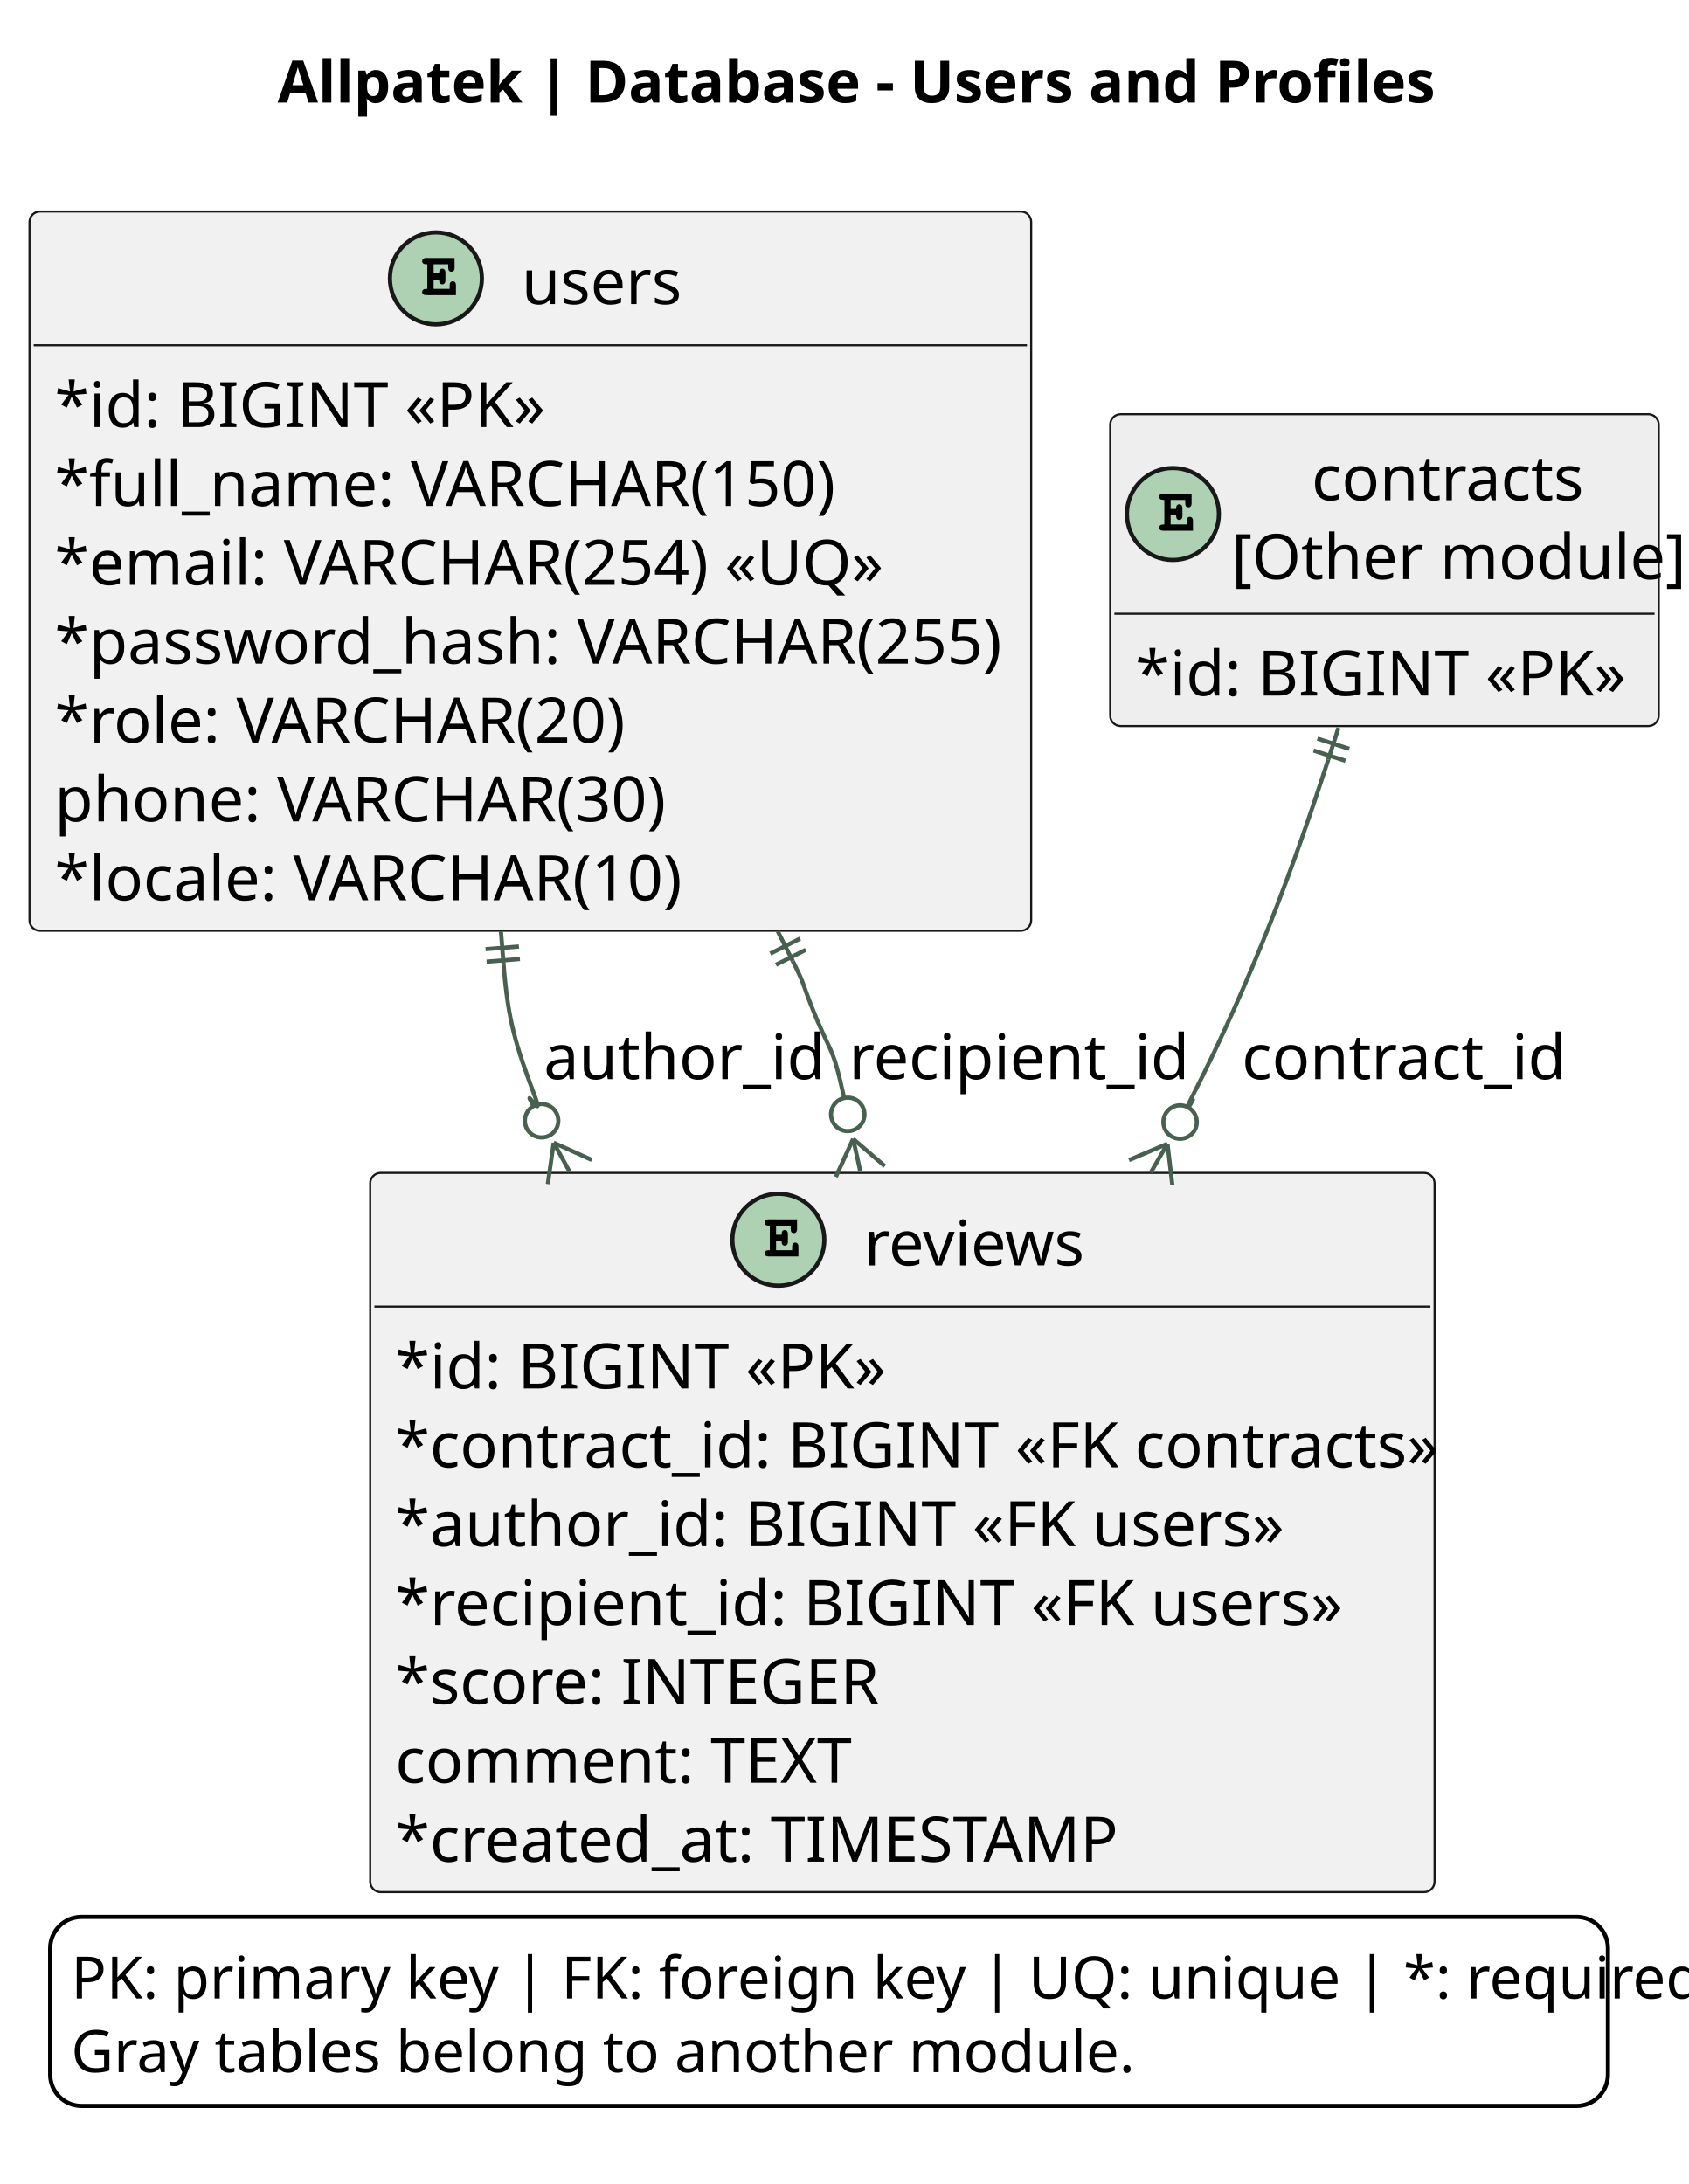
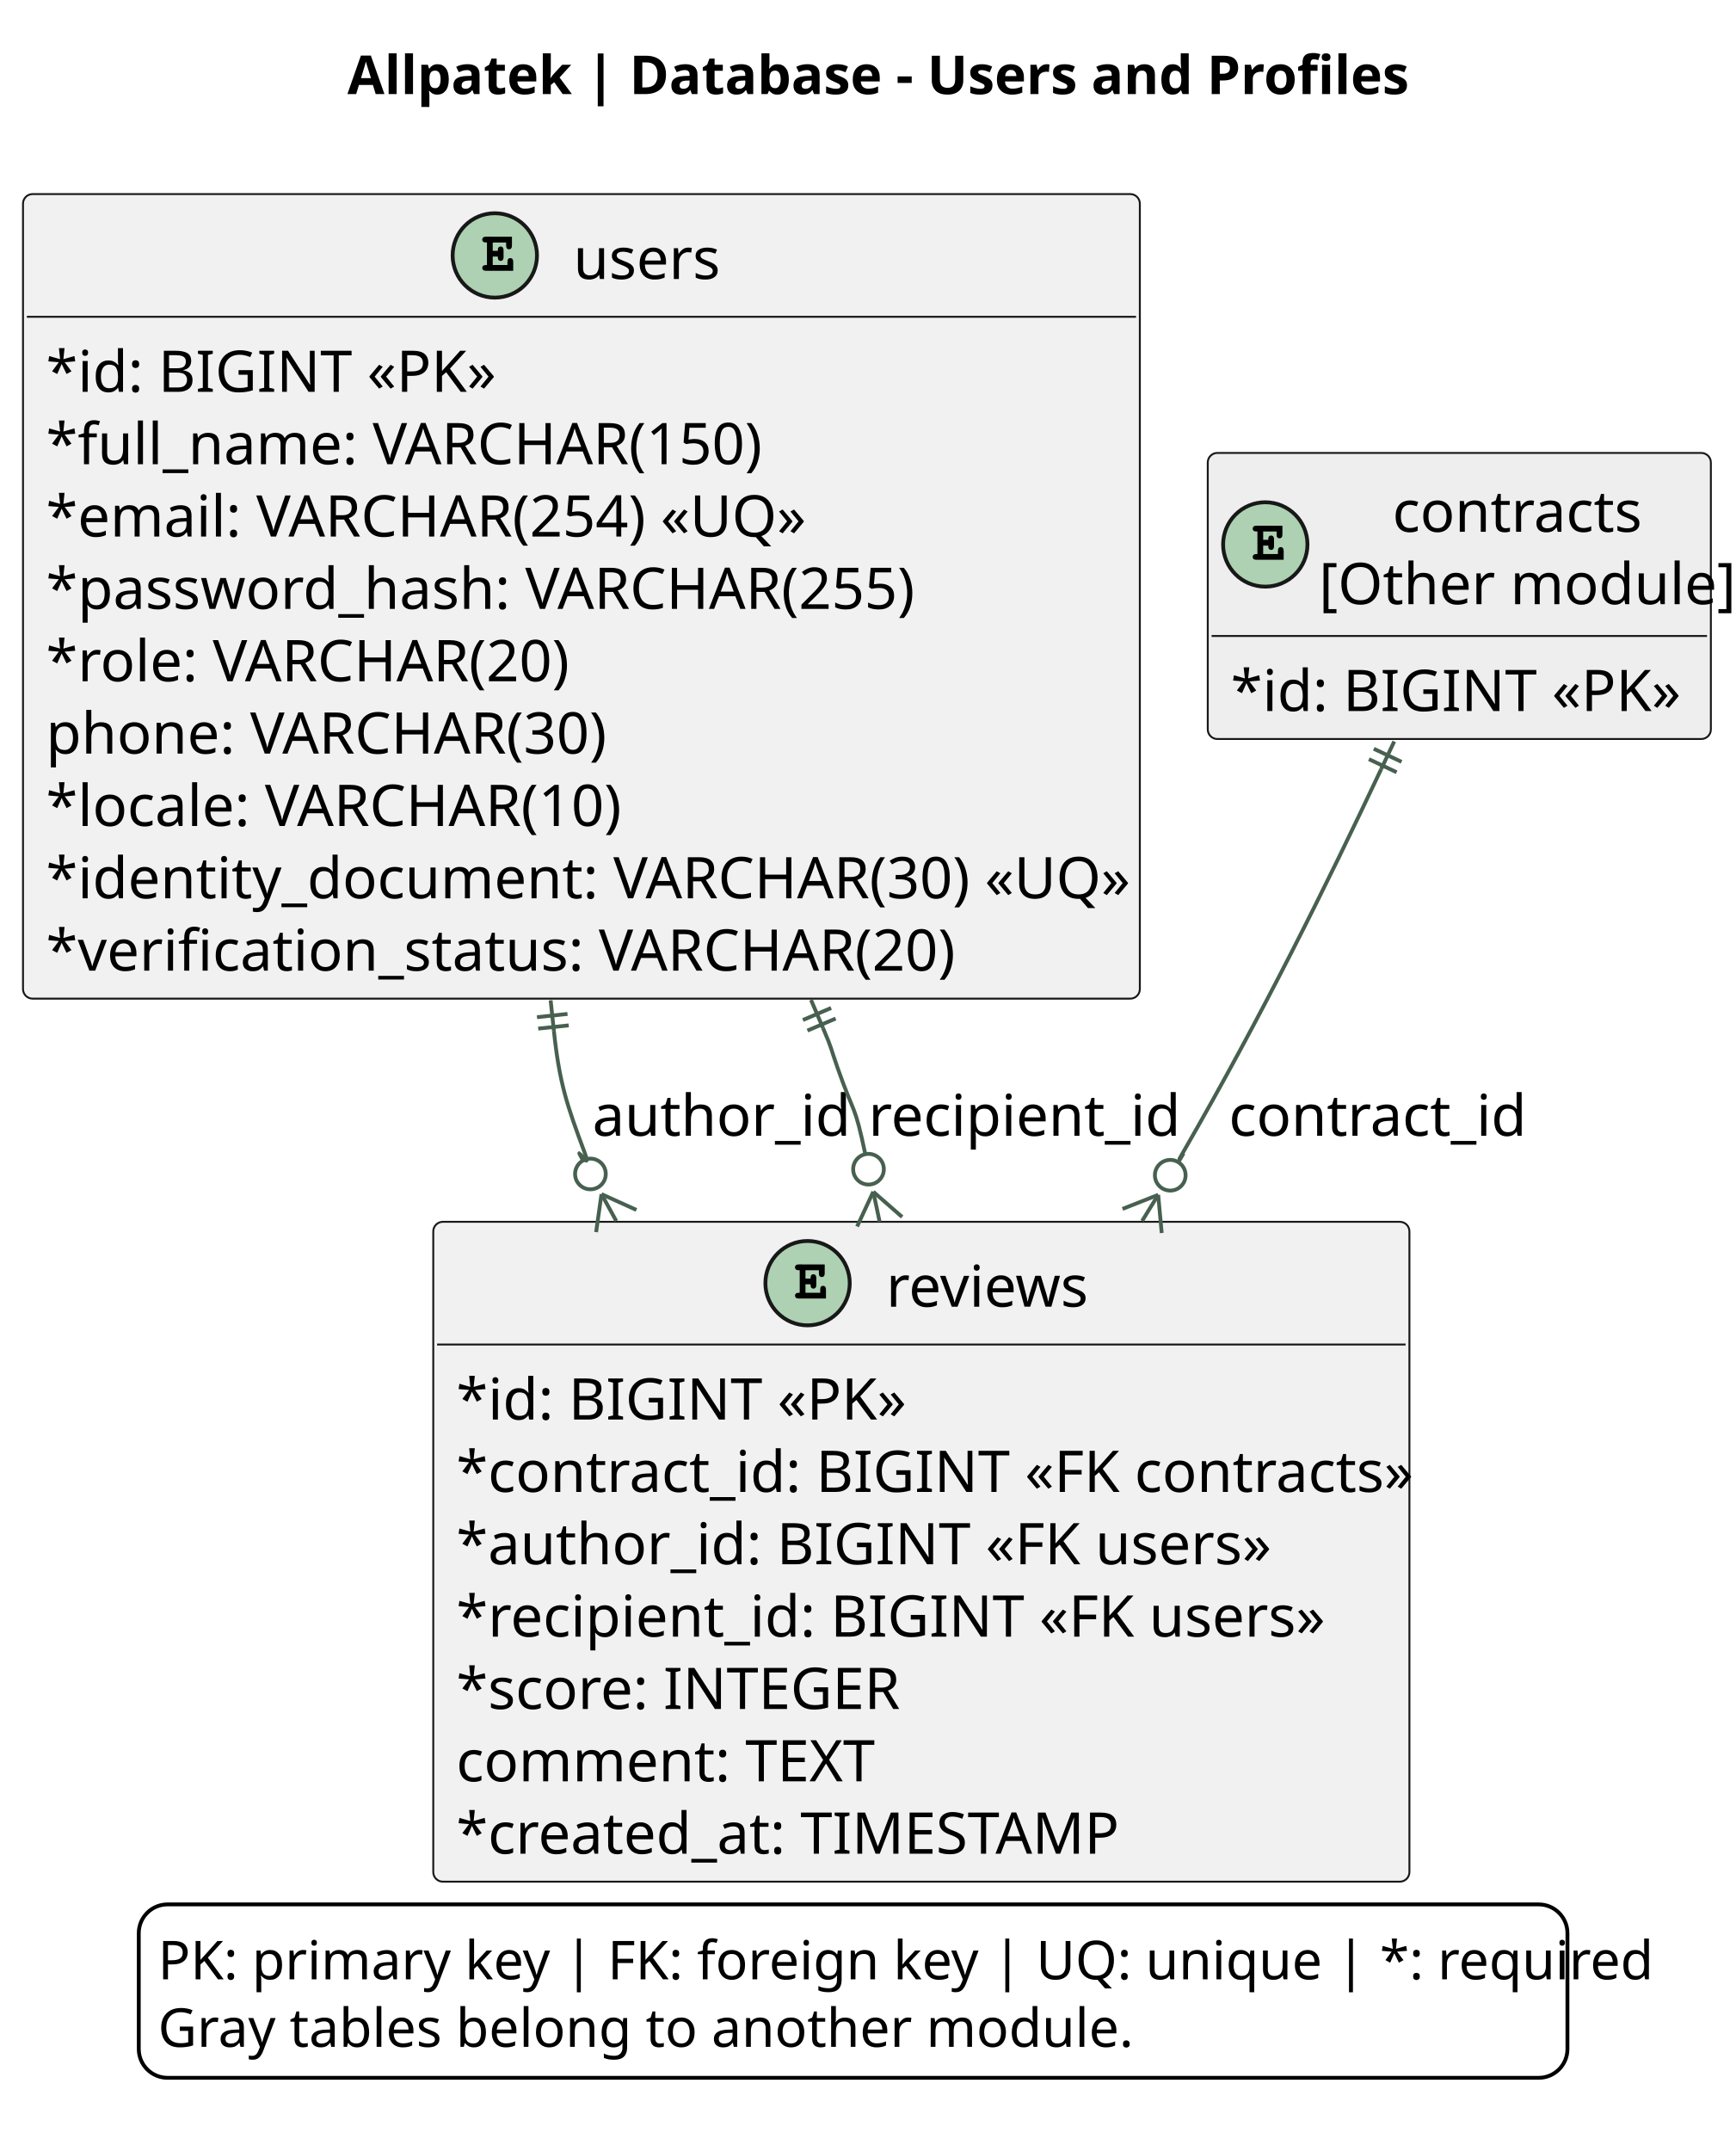
- <svg xmlns="http://www.w3.org/2000/svg" contentStyleType="text/css" data-diagram-type="CLASS" height="762.708px" preserveAspectRatio="none" style="width:589px;height:762px;background:#FFFFFF;" version="1.1" viewBox="0 0 589 762" width="589.167px" zoomAndPan="magnify">
+ <svg xmlns="http://www.w3.org/2000/svg" contentStyleType="text/css" data-diagram-type="CLASS" height="818.125px" preserveAspectRatio="none" style="width:660px;height:818px;background:#FFFFFF;" version="1.1" viewBox="0 0 660 818" width="660.625px" zoomAndPan="magnify">
  <defs />
  <g>
    <g class="title" data-source-line="9">
-       <text fill="#000000" font-family="sans-serif" font-size="20.417" font-weight="bold" lengthAdjust="spacing" textLength="384.697" x="96.848" y="35.778">Allpatek | Database - Users and Profiles</text>
+       <text fill="#000000" font-family="sans-serif" font-size="20.417" font-weight="bold" lengthAdjust="spacing" textLength="384.697" x="132.131" y="35.778">Allpatek | Database - Users and Profiles</text>
    </g>
    <g class="entity" data-qualified-name="users" data-source-line="12" id="ent0002">
-       <rect fill="#F1F1F1" height="250.936" rx="3.646" ry="3.646" style="stroke:#181818;stroke-width:0.729;" width="349.417" x="10.29" y="73.805" />
-       <ellipse cx="152.055" cy="97.139" fill="#ADD1B2" rx="16.042" ry="16.042" style="stroke:#181818;stroke-width:1.458;" />
-       <path d="M151.258,97.572 L151.258,100.784 L156.863,100.784 L156.863,99.6 Q156.863,98.802 157.159,98.483 Q157.456,98.141 157.957,98.141 Q158.435,98.141 158.732,98.483 Q159.05,98.802 159.05,99.6 L159.05,102.972 L148.728,102.972 Q147.953,102.972 147.612,102.676 Q147.27,102.357 147.27,101.878 Q147.27,101.4 147.612,101.103 Q147.953,100.784 148.728,100.784 L149.07,100.784 L149.07,92.217 L148.728,92.217 Q147.953,92.217 147.612,91.921 Q147.27,91.602 147.27,91.123 Q147.27,90.622 147.612,90.326 Q147.953,90.007 148.728,90.007 L158.572,90.029 L158.572,93.356 Q158.572,94.131 158.253,94.473 Q157.957,94.814 157.478,94.814 Q156.977,94.814 156.658,94.495 Q156.362,94.154 156.362,93.356 L156.362,92.217 L151.258,92.217 L151.258,95.384 L153.194,95.384 Q153.194,94.518 153.354,94.268 Q153.673,93.743 154.288,93.743 Q154.767,93.743 155.063,94.085 Q155.382,94.427 155.382,95.225 L155.382,97.731 Q155.382,98.46 155.2,98.688 Q154.858,99.212 154.288,99.212 Q153.673,99.212 153.354,98.688 Q153.194,98.438 153.194,97.572 L151.258,97.572 Z " fill="#000000" />
-       <text fill="#000000" font-family="sans-serif" font-size="21.875" lengthAdjust="spacing" textLength="53.491" x="181.951" y="106.09">users</text>
-       <line style="stroke:#181818;stroke-width:0.729;" x1="11.749" x2="358.249" y1="120.472" y2="120.472" />
-       <text fill="#000000" font-family="sans-serif" font-size="21.875" lengthAdjust="spacing" textLength="170.204" x="19.04" y="149.013">*id: BIGINT «PK»</text>
-       <text fill="#000000" font-family="sans-serif" font-size="21.875" lengthAdjust="spacing" textLength="273.544" x="19.04" y="176.528">*full_name: VARCHAR(150)</text>
-       <text fill="#000000" font-family="sans-serif" font-size="21.875" lengthAdjust="spacing" textLength="294.191" x="19.04" y="204.043">*email: VARCHAR(254) «UQ»</text>
-       <text fill="#000000" font-family="sans-serif" font-size="21.875" lengthAdjust="spacing" textLength="331.917" x="19.04" y="231.557">*password_hash: VARCHAR(255)</text>
-       <text fill="#000000" font-family="sans-serif" font-size="21.875" lengthAdjust="spacing" textLength="203.006" x="19.04" y="259.072">*role: VARCHAR(20)</text>
-       <text fill="#000000" font-family="sans-serif" font-size="21.875" lengthAdjust="spacing" textLength="218.846" x="19.04" y="286.587">phone: VARCHAR(30)</text>
-       <text fill="#000000" font-family="sans-serif" font-size="21.875" lengthAdjust="spacing" textLength="223.685" x="19.04" y="314.101">*locale: VARCHAR(10)</text>
+       <rect fill="#F1F1F1" height="305.965" rx="3.646" ry="3.646" style="stroke:#181818;stroke-width:0.729;" width="424.794" x="8.75" y="73.805" />
+       <ellipse cx="188.203" cy="97.139" fill="#ADD1B2" rx="16.042" ry="16.042" style="stroke:#181818;stroke-width:1.458;" />
+       <path d="M187.406,97.572 L187.406,100.784 L193.011,100.784 L193.011,99.6 Q193.011,98.802 193.308,98.483 Q193.604,98.141 194.105,98.141 Q194.583,98.141 194.88,98.483 Q195.199,98.802 195.199,99.6 L195.199,102.972 L184.876,102.972 Q184.102,102.972 183.76,102.676 Q183.418,102.357 183.418,101.878 Q183.418,101.4 183.76,101.103 Q184.102,100.784 184.876,100.784 L185.218,100.784 L185.218,92.217 L184.876,92.217 Q184.102,92.217 183.76,91.921 Q183.418,91.602 183.418,91.123 Q183.418,90.622 183.76,90.326 Q184.102,90.007 184.876,90.007 L194.72,90.029 L194.72,93.356 Q194.72,94.131 194.401,94.473 Q194.105,94.814 193.626,94.814 Q193.125,94.814 192.806,94.495 Q192.51,94.154 192.51,93.356 L192.51,92.217 L187.406,92.217 L187.406,95.384 L189.343,95.384 Q189.343,94.518 189.502,94.268 Q189.821,93.743 190.436,93.743 Q190.915,93.743 191.211,94.085 Q191.53,94.427 191.53,95.225 L191.53,97.731 Q191.53,98.46 191.348,98.688 Q191.006,99.212 190.436,99.212 Q189.821,99.212 189.502,98.688 Q189.343,98.438 189.343,97.572 L187.406,97.572 Z " fill="#000000" />
+       <text fill="#000000" font-family="sans-serif" font-size="21.875" lengthAdjust="spacing" textLength="53.491" x="218.099" y="106.09">users</text>
+       <line style="stroke:#181818;stroke-width:0.729;" x1="10.208" x2="432.085" y1="120.472" y2="120.472" />
+       <text fill="#000000" font-family="sans-serif" font-size="21.875" lengthAdjust="spacing" textLength="170.204" x="17.5" y="149.013">*id: BIGINT «PK»</text>
+       <text fill="#000000" font-family="sans-serif" font-size="21.875" lengthAdjust="spacing" textLength="273.544" x="17.5" y="176.528">*full_name: VARCHAR(150)</text>
+       <text fill="#000000" font-family="sans-serif" font-size="21.875" lengthAdjust="spacing" textLength="294.191" x="17.5" y="204.043">*email: VARCHAR(254) «UQ»</text>
+       <text fill="#000000" font-family="sans-serif" font-size="21.875" lengthAdjust="spacing" textLength="331.917" x="17.5" y="231.557">*password_hash: VARCHAR(255)</text>
+       <text fill="#000000" font-family="sans-serif" font-size="21.875" lengthAdjust="spacing" textLength="203.006" x="17.5" y="259.072">*role: VARCHAR(20)</text>
+       <text fill="#000000" font-family="sans-serif" font-size="21.875" lengthAdjust="spacing" textLength="218.846" x="17.5" y="286.587">phone: VARCHAR(30)</text>
+       <text fill="#000000" font-family="sans-serif" font-size="21.875" lengthAdjust="spacing" textLength="223.685" x="17.5" y="314.101">*locale: VARCHAR(10)</text>
+       <text fill="#000000" font-family="sans-serif" font-size="21.875" lengthAdjust="spacing" textLength="407.294" x="17.5" y="341.616">*identity_document: VARCHAR(30) «UQ»</text>
+       <text fill="#000000" font-family="sans-serif" font-size="21.875" lengthAdjust="spacing" textLength="341.615" x="17.5" y="369.131">*verification_status: VARCHAR(20)</text>
    </g>
-     <g class="entity" data-qualified-name="reviews" data-source-line="21" id="ent0003">
-       <rect fill="#F1F1F1" height="250.936" rx="3.646" ry="3.646" style="stroke:#181818;stroke-width:0.729;" width="371.281" x="129.144" y="409.222" />
-       <ellipse cx="271.513" cy="432.555" fill="#ADD1B2" rx="16.042" ry="16.042" style="stroke:#181818;stroke-width:1.458;" />
-       <path d="M270.715,432.988 L270.715,436.201 L276.321,436.201 L276.321,435.016 Q276.321,434.219 276.617,433.9 Q276.913,433.558 277.414,433.558 Q277.893,433.558 278.189,433.9 Q278.508,434.219 278.508,435.016 L278.508,438.389 L268.186,438.389 Q267.411,438.389 267.069,438.092 Q266.728,437.773 266.728,437.295 Q266.728,436.816 267.069,436.52 Q267.411,436.201 268.186,436.201 L268.528,436.201 L268.528,427.634 L268.186,427.634 Q267.411,427.634 267.069,427.337 Q266.728,427.018 266.728,426.54 Q266.728,426.038 267.069,425.742 Q267.411,425.423 268.186,425.423 L278.03,425.446 L278.03,428.773 Q278.03,429.548 277.711,429.889 Q277.414,430.231 276.936,430.231 Q276.435,430.231 276.116,429.912 Q275.819,429.57 275.819,428.773 L275.819,427.634 L270.715,427.634 L270.715,430.801 L272.652,430.801 Q272.652,429.935 272.812,429.684 Q273.131,429.16 273.746,429.16 Q274.224,429.16 274.521,429.502 Q274.84,429.844 274.84,430.641 L274.84,433.148 Q274.84,433.877 274.657,434.105 Q274.315,434.629 273.746,434.629 Q273.131,434.629 272.812,434.105 Q272.652,433.854 272.652,432.988 L270.715,432.988 Z " fill="#000000" />
-       <text fill="#000000" font-family="sans-serif" font-size="21.875" lengthAdjust="spacing" textLength="74.149" x="301.409" y="441.506">reviews</text>
-       <line style="stroke:#181818;stroke-width:0.729;" x1="130.603" x2="498.967" y1="455.889" y2="455.889" />
-       <text fill="#000000" font-family="sans-serif" font-size="21.875" lengthAdjust="spacing" textLength="170.204" x="137.894" y="484.43">*id: BIGINT «PK»</text>
-       <text fill="#000000" font-family="sans-serif" font-size="21.875" lengthAdjust="spacing" textLength="353.781" x="137.894" y="511.945">*contract_id: BIGINT «FK contracts»</text>
-       <text fill="#000000" font-family="sans-serif" font-size="21.875" lengthAdjust="spacing" textLength="302.736" x="137.894" y="539.459">*author_id: BIGINT «FK users»</text>
-       <text fill="#000000" font-family="sans-serif" font-size="21.875" lengthAdjust="spacing" textLength="323.393" x="137.894" y="566.974">*recipient_id: BIGINT «FK users»</text>
-       <text fill="#000000" font-family="sans-serif" font-size="21.875" lengthAdjust="spacing" textLength="171.39" x="137.894" y="594.489">*score: INTEGER</text>
-       <text fill="#000000" font-family="sans-serif" font-size="21.875" lengthAdjust="spacing" textLength="158.017" x="137.894" y="622.003">comment: TEXT</text>
-       <text fill="#000000" font-family="sans-serif" font-size="21.875" lengthAdjust="spacing" textLength="251.648" x="137.894" y="649.518">*created_at: TIMESTAMP</text>
+     <g class="entity" data-qualified-name="reviews" data-source-line="23" id="ent0003">
+       <rect fill="#F1F1F1" height="250.936" rx="3.646" ry="3.646" style="stroke:#181818;stroke-width:0.729;" width="371.281" x="164.792" y="464.639" />
+       <ellipse cx="307.16" cy="487.972" fill="#ADD1B2" rx="16.042" ry="16.042" style="stroke:#181818;stroke-width:1.458;" />
+       <path d="M306.363,488.405 L306.363,491.618 L311.968,491.618 L311.968,490.433 Q311.968,489.635 312.264,489.316 Q312.56,488.975 313.062,488.975 Q313.54,488.975 313.837,489.316 Q314.156,489.635 314.156,490.433 L314.156,493.805 L303.833,493.805 Q303.058,493.805 302.717,493.509 Q302.375,493.19 302.375,492.712 Q302.375,492.233 302.717,491.937 Q303.058,491.618 303.833,491.618 L304.175,491.618 L304.175,483.05 L303.833,483.05 Q303.058,483.05 302.717,482.754 Q302.375,482.435 302.375,481.956 Q302.375,481.455 302.717,481.159 Q303.058,480.84 303.833,480.84 L313.677,480.863 L313.677,484.19 Q313.677,484.964 313.358,485.306 Q313.062,485.648 312.583,485.648 Q312.082,485.648 311.763,485.329 Q311.467,484.987 311.467,484.19 L311.467,483.05 L306.363,483.05 L306.363,486.217 L308.299,486.217 Q308.299,485.352 308.459,485.101 Q308.778,484.577 309.393,484.577 Q309.872,484.577 310.168,484.919 Q310.487,485.26 310.487,486.058 L310.487,488.565 Q310.487,489.294 310.305,489.522 Q309.963,490.046 309.393,490.046 Q308.778,490.046 308.459,489.522 Q308.299,489.271 308.299,488.405 L306.363,488.405 Z " fill="#000000" />
+       <text fill="#000000" font-family="sans-serif" font-size="21.875" lengthAdjust="spacing" textLength="74.149" x="337.056" y="496.923">reviews</text>
+       <line style="stroke:#181818;stroke-width:0.729;" x1="166.25" x2="534.615" y1="511.305" y2="511.305" />
+       <text fill="#000000" font-family="sans-serif" font-size="21.875" lengthAdjust="spacing" textLength="170.204" x="173.542" y="539.847">*id: BIGINT «PK»</text>
+       <text fill="#000000" font-family="sans-serif" font-size="21.875" lengthAdjust="spacing" textLength="353.781" x="173.542" y="567.361">*contract_id: BIGINT «FK contracts»</text>
+       <text fill="#000000" font-family="sans-serif" font-size="21.875" lengthAdjust="spacing" textLength="302.736" x="173.542" y="594.876">*author_id: BIGINT «FK users»</text>
+       <text fill="#000000" font-family="sans-serif" font-size="21.875" lengthAdjust="spacing" textLength="323.393" x="173.542" y="622.391">*recipient_id: BIGINT «FK users»</text>
+       <text fill="#000000" font-family="sans-serif" font-size="21.875" lengthAdjust="spacing" textLength="171.39" x="173.542" y="649.905">*score: INTEGER</text>
+       <text fill="#000000" font-family="sans-serif" font-size="21.875" lengthAdjust="spacing" textLength="158.017" x="173.542" y="677.42">comment: TEXT</text>
+       <text fill="#000000" font-family="sans-serif" font-size="21.875" lengthAdjust="spacing" textLength="251.648" x="173.542" y="704.935">*created_at: TIMESTAMP</text>
    </g>
-     <g class="entity" data-qualified-name="contracts" data-source-line="30" id="ent0004">
-       <rect fill="#EEEEEE" height="108.794" rx="3.646" ry="3.646" style="stroke:#181818;stroke-width:0.729;" width="191.354" x="387.269" y="144.535" />
-       <ellipse cx="409.144" cy="179.341" fill="#ADD1B2" rx="16.042" ry="16.042" style="stroke:#181818;stroke-width:1.458;" />
-       <path d="M408.347,179.774 L408.347,182.987 L413.952,182.987 L413.952,181.802 Q413.952,181.004 414.249,180.685 Q414.545,180.343 415.046,180.343 Q415.525,180.343 415.821,180.685 Q416.14,181.004 416.14,181.802 L416.14,185.174 L405.818,185.174 Q405.043,185.174 404.701,184.878 Q404.359,184.559 404.359,184.08 Q404.359,183.602 404.701,183.306 Q405.043,182.987 405.818,182.987 L406.159,182.987 L406.159,174.419 L405.818,174.419 Q405.043,174.419 404.701,174.123 Q404.359,173.804 404.359,173.325 Q404.359,172.824 404.701,172.528 Q405.043,172.209 405.818,172.209 L415.661,172.231 L415.661,175.558 Q415.661,176.333 415.342,176.675 Q415.046,177.017 414.568,177.017 Q414.066,177.017 413.747,176.698 Q413.451,176.356 413.451,175.558 L413.451,174.419 L408.347,174.419 L408.347,177.586 L410.284,177.586 Q410.284,176.72 410.443,176.47 Q410.762,175.946 411.377,175.946 Q411.856,175.946 412.152,176.287 Q412.471,176.629 412.471,177.427 L412.471,179.933 Q412.471,180.662 412.289,180.89 Q411.947,181.414 411.377,181.414 Q410.762,181.414 410.443,180.89 Q410.284,180.64 410.284,179.774 L408.347,179.774 Z " fill="#000000" />
-       <text fill="#000000" font-family="sans-serif" font-size="21.875" lengthAdjust="spacing" textLength="88.75" x="457.53" y="174.534">contracts</text>
-       <text fill="#000000" font-family="sans-serif" font-size="21.875" lengthAdjust="spacing" textLength="144.687" x="429.561" y="202.049">[Other module]</text>
-       <line style="stroke:#181818;stroke-width:0.729;" x1="388.728" x2="577.165" y1="214.147" y2="214.147" />
-       <text fill="#000000" font-family="sans-serif" font-size="21.875" lengthAdjust="spacing" textLength="170.204" x="396.019" y="242.689">*id: BIGINT «PK»</text>
+     <g class="entity" data-qualified-name="contracts" data-source-line="32" id="ent0004">
+       <rect fill="#EEEEEE" height="108.794" rx="3.646" ry="3.646" style="stroke:#181818;stroke-width:0.729;" width="191.354" x="459.375" y="172.243" />
+       <ellipse cx="481.25" cy="207.049" fill="#ADD1B2" rx="16.042" ry="16.042" style="stroke:#181818;stroke-width:1.458;" />
+       <path d="M480.452,207.482 L480.452,210.695 L486.058,210.695 L486.058,209.51 Q486.058,208.713 486.354,208.394 Q486.65,208.052 487.152,208.052 Q487.63,208.052 487.926,208.394 Q488.245,208.713 488.245,209.51 L488.245,212.882 L477.923,212.882 Q477.148,212.882 476.807,212.586 Q476.465,212.267 476.465,211.789 Q476.465,211.31 476.807,211.014 Q477.148,210.695 477.923,210.695 L478.265,210.695 L478.265,202.127 L477.923,202.127 Q477.148,202.127 476.807,201.831 Q476.465,201.512 476.465,201.034 Q476.465,200.532 476.807,200.236 Q477.148,199.917 477.923,199.917 L487.767,199.94 L487.767,203.267 Q487.767,204.041 487.448,204.383 Q487.152,204.725 486.673,204.725 Q486.172,204.725 485.853,204.406 Q485.557,204.064 485.557,203.267 L485.557,202.127 L480.452,202.127 L480.452,205.295 L482.389,205.295 Q482.389,204.429 482.549,204.178 Q482.868,203.654 483.483,203.654 Q483.962,203.654 484.258,203.996 Q484.577,204.338 484.577,205.135 L484.577,207.642 Q484.577,208.371 484.394,208.599 Q484.053,209.123 483.483,209.123 Q482.868,209.123 482.549,208.599 Q482.389,208.348 482.389,207.482 L480.452,207.482 Z " fill="#000000" />
+       <text fill="#000000" font-family="sans-serif" font-size="21.875" lengthAdjust="spacing" textLength="88.75" x="529.635" y="202.243">contracts</text>
+       <text fill="#000000" font-family="sans-serif" font-size="21.875" lengthAdjust="spacing" textLength="144.687" x="501.667" y="229.757">[Other module]</text>
+       <line style="stroke:#181818;stroke-width:0.729;" x1="460.833" x2="649.27" y1="241.856" y2="241.856" />
+       <text fill="#000000" font-family="sans-serif" font-size="21.875" lengthAdjust="spacing" textLength="170.204" x="468.125" y="270.397">*id: BIGINT «PK»</text>
    </g>
    <g class="link" data-entity-1="ent0004" data-entity-2="ent0003" data-link-type="crowfoot" id="lnk5">
-       <line style="stroke:#476050;stroke-width:1.458;" x1="459.561" x2="470.665" y1="257.7" y2="261.278" />
-       <line style="stroke:#476050;stroke-width:1.458;" x1="458.219" x2="469.324" y1="261.865" y2="265.442" />
-       <line style="stroke:#476050;stroke-width:1.458;" x1="463.324" x2="466.902" y1="265.041" y2="253.937" />
-       <line style="stroke:#476050;stroke-width:1.458;" x1="407.256" x2="408.963" y1="399.048" y2="413.531" />
-       <line style="stroke:#476050;stroke-width:1.458;" x1="407.256" x2="393.83" y1="399.048" y2="404.741" />
-       <line style="stroke:#476050;stroke-width:1.458;" x1="407.256" x2="401.397" y1="399.048" y2="409.136" />
-       <ellipse cx="411.651" cy="391.482" fill="none" rx="5.833" ry="5.833" style="stroke:#476050;stroke-width:1.458;" />
-       <path d="M463.324,265.041 C451.366,302.162 436.995,341.21 415.707,382.972 C411.288,391.641 419.648,377.714 414.581,386.438" fill="none" style="stroke:#476050;stroke-width:1.458;" />
-       <text fill="#000000" font-family="sans-serif" font-size="21.875" lengthAdjust="spacing" textLength="107.004" x="433.207" y="376.514">contract_id</text>
+       <line style="stroke:#476050;stroke-width:1.458;" x1="522.529" x2="533.083" y1="284.749" y2="289.722" />
+       <line style="stroke:#476050;stroke-width:1.458;" x1="520.664" x2="531.218" y1="288.706" y2="293.68" />
+       <line style="stroke:#476050;stroke-width:1.458;" x1="525.319" x2="530.293" y1="292.512" y2="281.959" />
+       <line style="stroke:#476050;stroke-width:1.458;" x1="440.52" x2="441.859" y1="454.383" y2="468.904" />
+       <line style="stroke:#476050;stroke-width:1.458;" x1="440.52" x2="426.954" y1="454.383" y2="459.734" />
+       <line style="stroke:#476050;stroke-width:1.458;" x1="440.52" x2="434.407" y1="454.383" y2="464.319" />
+       <ellipse cx="445.106" cy="446.93" fill="none" rx="5.833" ry="5.833" style="stroke:#476050;stroke-width:1.458;" />
+       <path d="M525.319,292.512 C505.055,335.51 479.855,386.496 449.896,438.389 C444.974,446.913 453.519,433.257 448.163,441.962" fill="none" style="stroke:#476050;stroke-width:1.458;" />
+       <text fill="#000000" font-family="sans-serif" font-size="21.875" lengthAdjust="spacing" textLength="107.004" x="467.396" y="431.93">contract_id</text>
    </g>
    <g class="link" data-entity-1="ent0002" data-entity-2="ent0003" data-link-type="crowfoot" id="lnk6">
-       <line style="stroke:#476050;stroke-width:1.458;" x1="169.387" x2="181.017" y1="331.166" y2="330.244" />
-       <line style="stroke:#476050;stroke-width:1.458;" x1="169.732" x2="181.363" y1="335.527" y2="334.606" />
-       <line style="stroke:#476050;stroke-width:1.458;" x1="175.663" x2="174.741" y1="336.52" y2="324.89" />
-       <line style="stroke:#476050;stroke-width:1.458;" x1="193.141" x2="206.43" y1="398.695" y2="404.702" />
-       <line style="stroke:#476050;stroke-width:1.458;" x1="193.141" x2="191.095" y1="398.695" y2="413.134" />
-       <line style="stroke:#476050;stroke-width:1.458;" x1="193.141" x2="198.762" y1="398.695" y2="408.918" />
-       <ellipse cx="188.925" cy="391.028" fill="none" rx="5.833" ry="5.833" style="stroke:#476050;stroke-width:1.458;" />
-       <path d="M175.663,336.52 C177.236,356.376 179.937,364.739 186.749,382.972 C190.049,391.808 181.474,377.477 186.115,385.916" fill="none" style="stroke:#476050;stroke-width:1.458;" />
-       <text fill="#000000" font-family="sans-serif" font-size="21.875" lengthAdjust="spacing" textLength="91.217" x="189.665" y="376.514">author_id</text>
+       <line style="stroke:#476050;stroke-width:1.458;" x1="204.251" x2="215.853" y1="386.817" y2="385.586" />
+       <line style="stroke:#476050;stroke-width:1.458;" x1="204.713" x2="216.315" y1="391.168" y2="389.937" />
+       <line style="stroke:#476050;stroke-width:1.458;" x1="210.668" x2="209.436" y1="392.003" y2="380.401" />
+       <line style="stroke:#476050;stroke-width:1.458;" x1="228.78" x2="242.067" y1="454.114" y2="460.126" />
+       <line style="stroke:#476050;stroke-width:1.458;" x1="228.78" x2="226.73" y1="454.114" y2="468.553" />
+       <line style="stroke:#476050;stroke-width:1.458;" x1="228.78" x2="234.398" y1="454.114" y2="464.339" />
+       <ellipse cx="224.567" cy="446.445" fill="none" rx="5.833" ry="5.833" style="stroke:#476050;stroke-width:1.458;" />
+       <path d="M210.668,392.003 C212.78,411.905 215.58,420.113 222.396,438.389 C225.692,447.226 217.12,432.893 221.758,441.333" fill="none" style="stroke:#476050;stroke-width:1.458;" />
+       <text fill="#000000" font-family="sans-serif" font-size="21.875" lengthAdjust="spacing" textLength="91.217" x="225.312" y="431.93">author_id</text>
    </g>
    <g class="link" data-entity-1="ent0002" data-entity-2="ent0003" data-link-type="crowfoot" id="lnk7">
-       <line style="stroke:#476050;stroke-width:1.458;" x1="268.693" x2="279.117" y1="332.714" y2="327.476" />
-       <line style="stroke:#476050;stroke-width:1.458;" x1="270.658" x2="281.082" y1="336.624" y2="331.385" />
-       <line style="stroke:#476050;stroke-width:1.458;" x1="276.524" x2="271.286" y1="335.307" y2="324.883" />
-       <line style="stroke:#476050;stroke-width:1.458;" x1="297.603" x2="308.653" y1="397.355" y2="406.871" />
-       <line style="stroke:#476050;stroke-width:1.458;" x1="297.603" x2="291.561" y1="397.355" y2="410.628" />
-       <line style="stroke:#476050;stroke-width:1.458;" x1="297.603" x2="300.107" y1="397.355" y2="408.75" />
-       <ellipse cx="295.724" cy="388.809" fill="none" rx="5.833" ry="5.833" style="stroke:#476050;stroke-width:1.458;" />
-       <path d="M276.524,335.307 C280.853,343.92 279.576,342.206 282.999,350.889 C290.187,369.125 290.136,363.383 294.472,383.112" fill="none" style="stroke:#476050;stroke-width:1.458;" />
-       <text fill="#000000" font-family="sans-serif" font-size="21.875" lengthAdjust="spacing" textLength="111.874" x="296.124" y="376.514">recipient_id</text>
+       <line style="stroke:#476050;stroke-width:1.458;" x1="305.389" x2="316.12" y1="387.897" y2="383.319" />
+       <line style="stroke:#476050;stroke-width:1.458;" x1="307.105" x2="317.836" y1="391.921" y2="387.343" />
+       <line style="stroke:#476050;stroke-width:1.458;" x1="313.043" x2="308.465" y1="390.973" y2="380.242" />
+       <line style="stroke:#476050;stroke-width:1.458;" x1="332.148" x2="343.124" y1="453.197" y2="462.798" />
+       <line style="stroke:#476050;stroke-width:1.458;" x1="332.148" x2="326.003" y1="453.197" y2="466.422" />
+       <line style="stroke:#476050;stroke-width:1.458;" x1="332.148" x2="334.564" y1="453.197" y2="464.61" />
+       <ellipse cx="330.336" cy="444.636" fill="none" rx="5.833" ry="5.833" style="stroke:#476050;stroke-width:1.458;" />
+       <path d="M313.043,390.973 C316.753,399.67 315.606,397.662 318.646,406.305 C325.15,424.797 324.94,419.145 329.128,438.929" fill="none" style="stroke:#476050;stroke-width:1.458;" />
+       <text fill="#000000" font-family="sans-serif" font-size="21.875" lengthAdjust="spacing" textLength="111.874" x="330.312" y="431.93">recipient_id</text>
    </g>
-     <g class="legend" data-source-line="36">
-       <rect fill="none" height="65.944" rx="10.938" ry="10.938" style="stroke:#000000;stroke-width:1.458;" width="543.393" x="17.5" y="668.805" />
-       <text fill="#000000" font-family="sans-serif" font-size="20.417" lengthAdjust="spacing" textLength="528.81" x="24.792" y="697.291">PK: primary key | FK: foreign key | UQ: unique | *: required</text>
-       <text fill="#000000" font-family="sans-serif" font-size="20.417" lengthAdjust="spacing" textLength="347.303" x="24.792" y="722.972">Gray tables belong to another module.</text>
+     <g class="legend" data-source-line="38">
+       <rect fill="none" height="65.944" rx="10.938" ry="10.938" style="stroke:#000000;stroke-width:1.458;" width="543.393" x="52.783" y="724.222" />
+       <text fill="#000000" font-family="sans-serif" font-size="20.417" lengthAdjust="spacing" textLength="528.81" x="60.074" y="752.708">PK: primary key | FK: foreign key | UQ: unique | *: required</text>
+       <text fill="#000000" font-family="sans-serif" font-size="20.417" lengthAdjust="spacing" textLength="347.303" x="60.074" y="778.388">Gray tables belong to another module.</text>
    </g>
  </g>
</svg>
